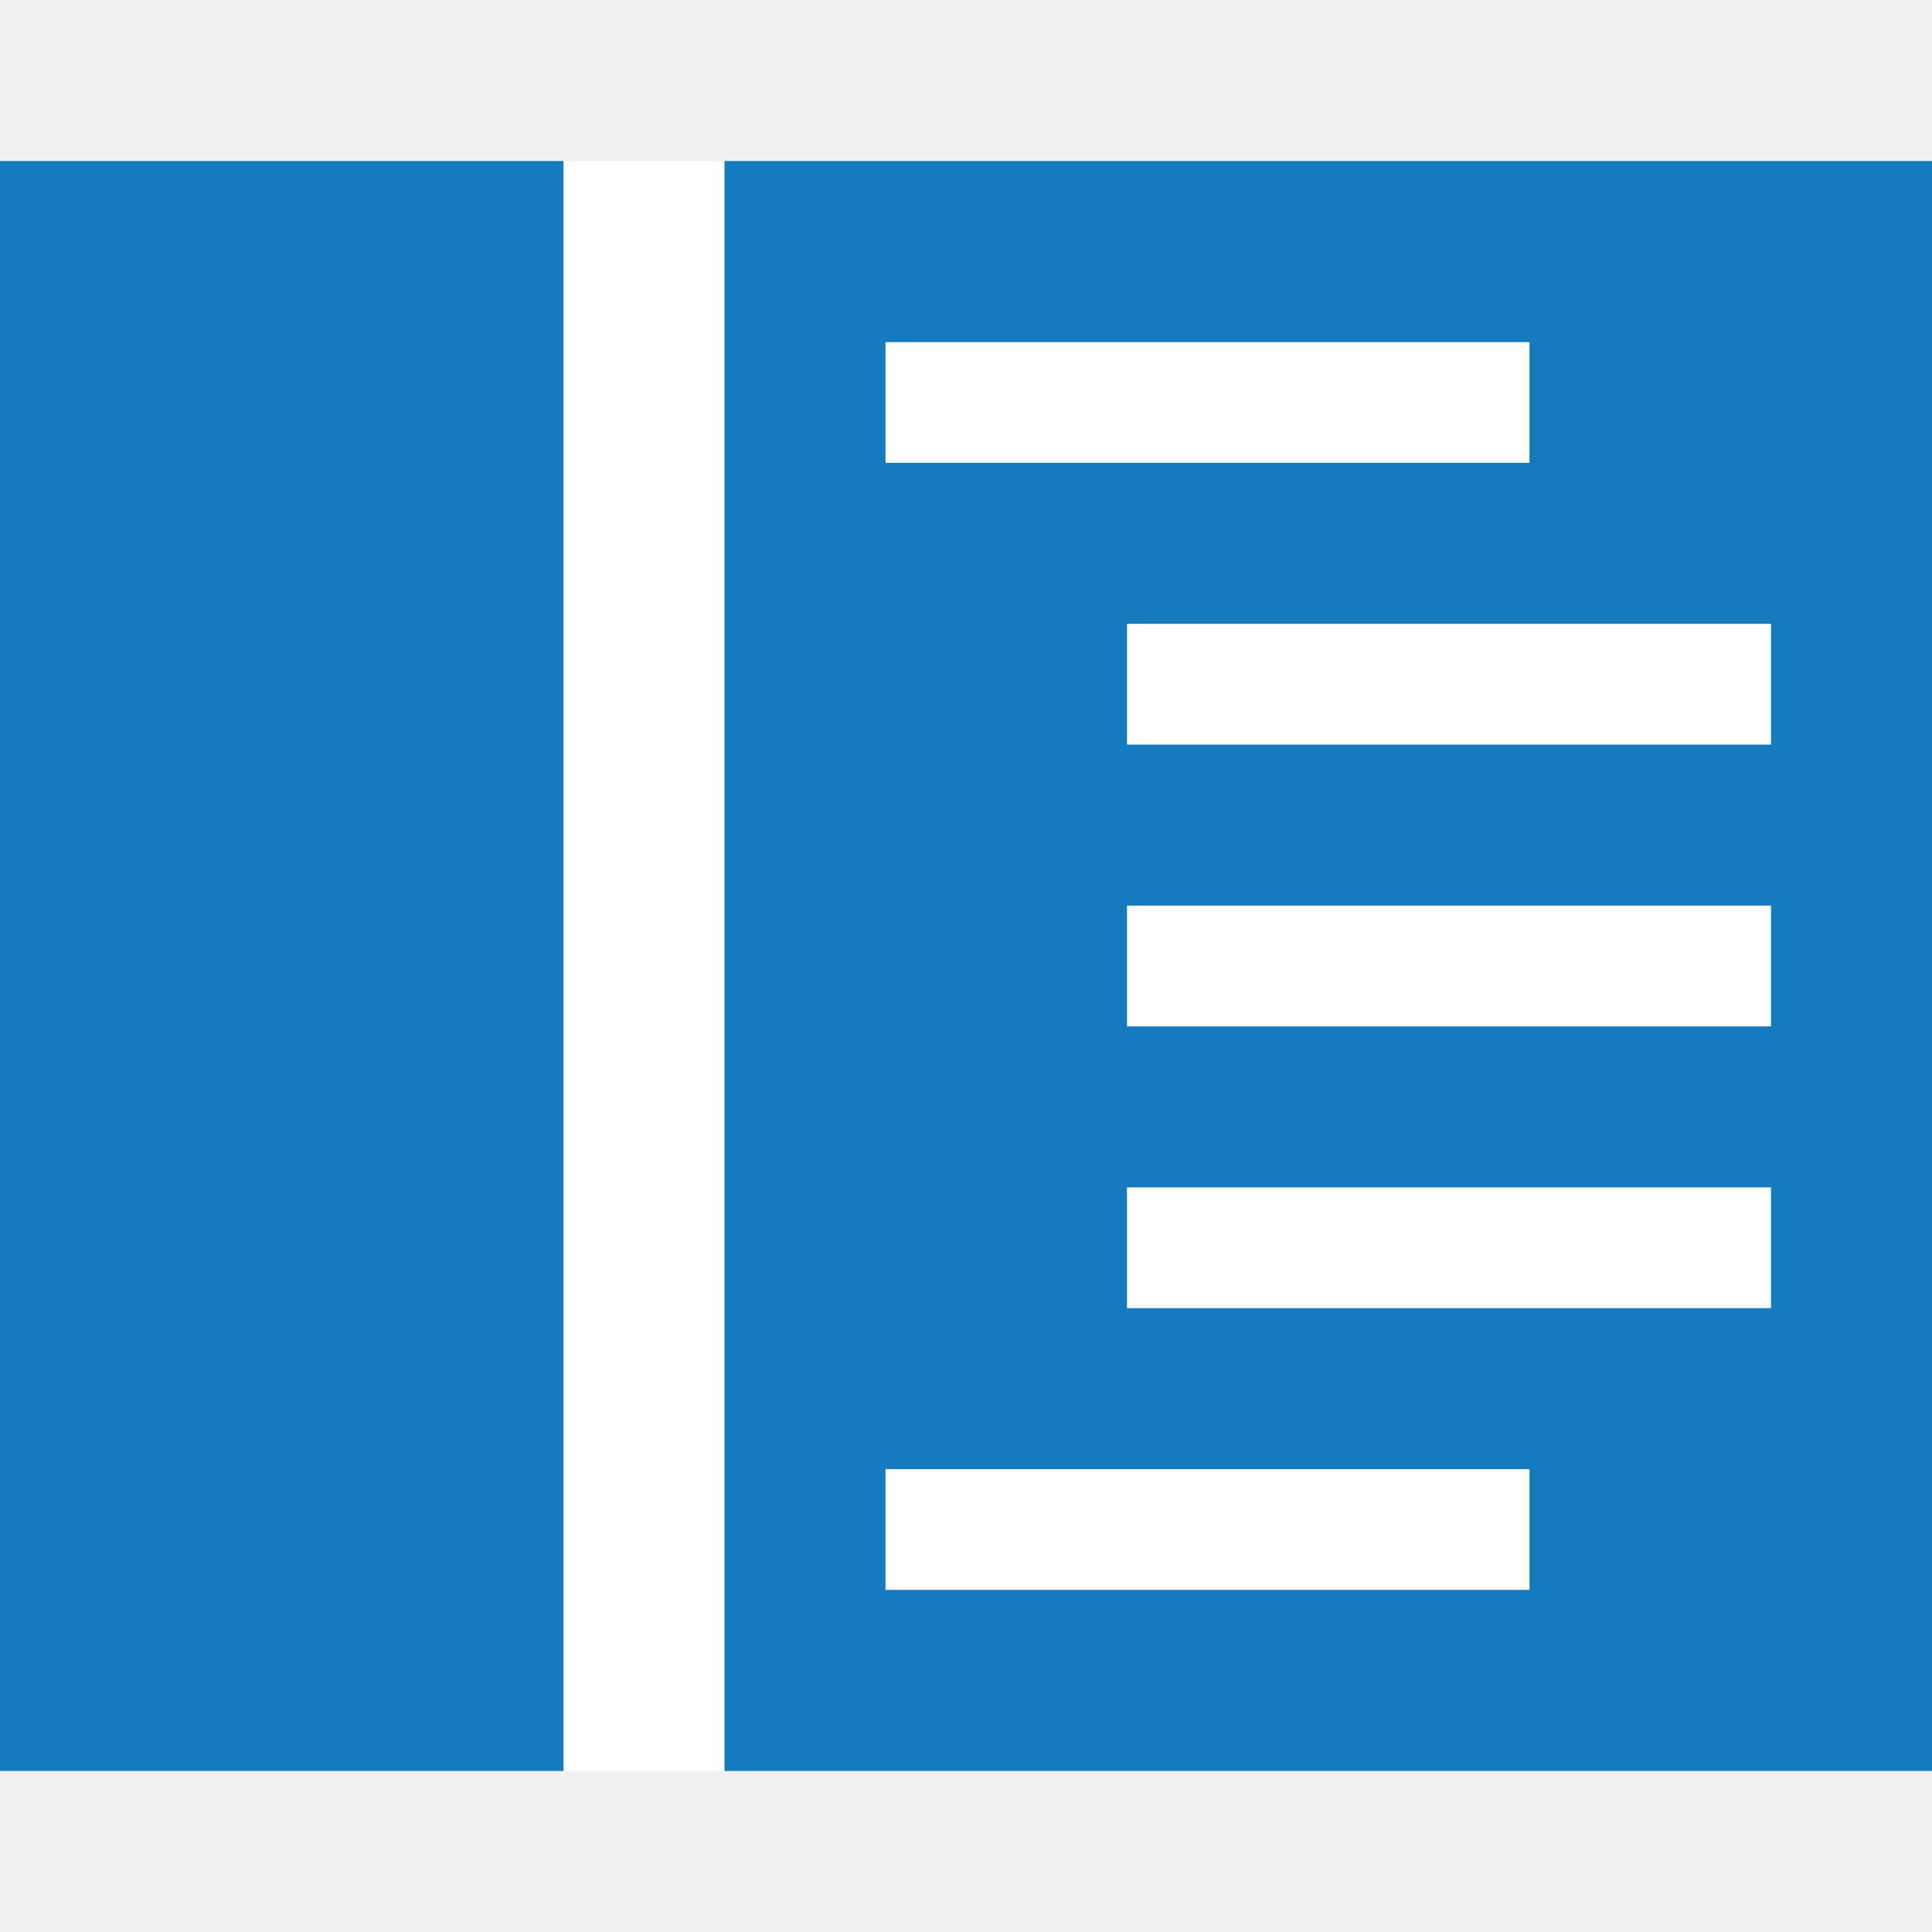
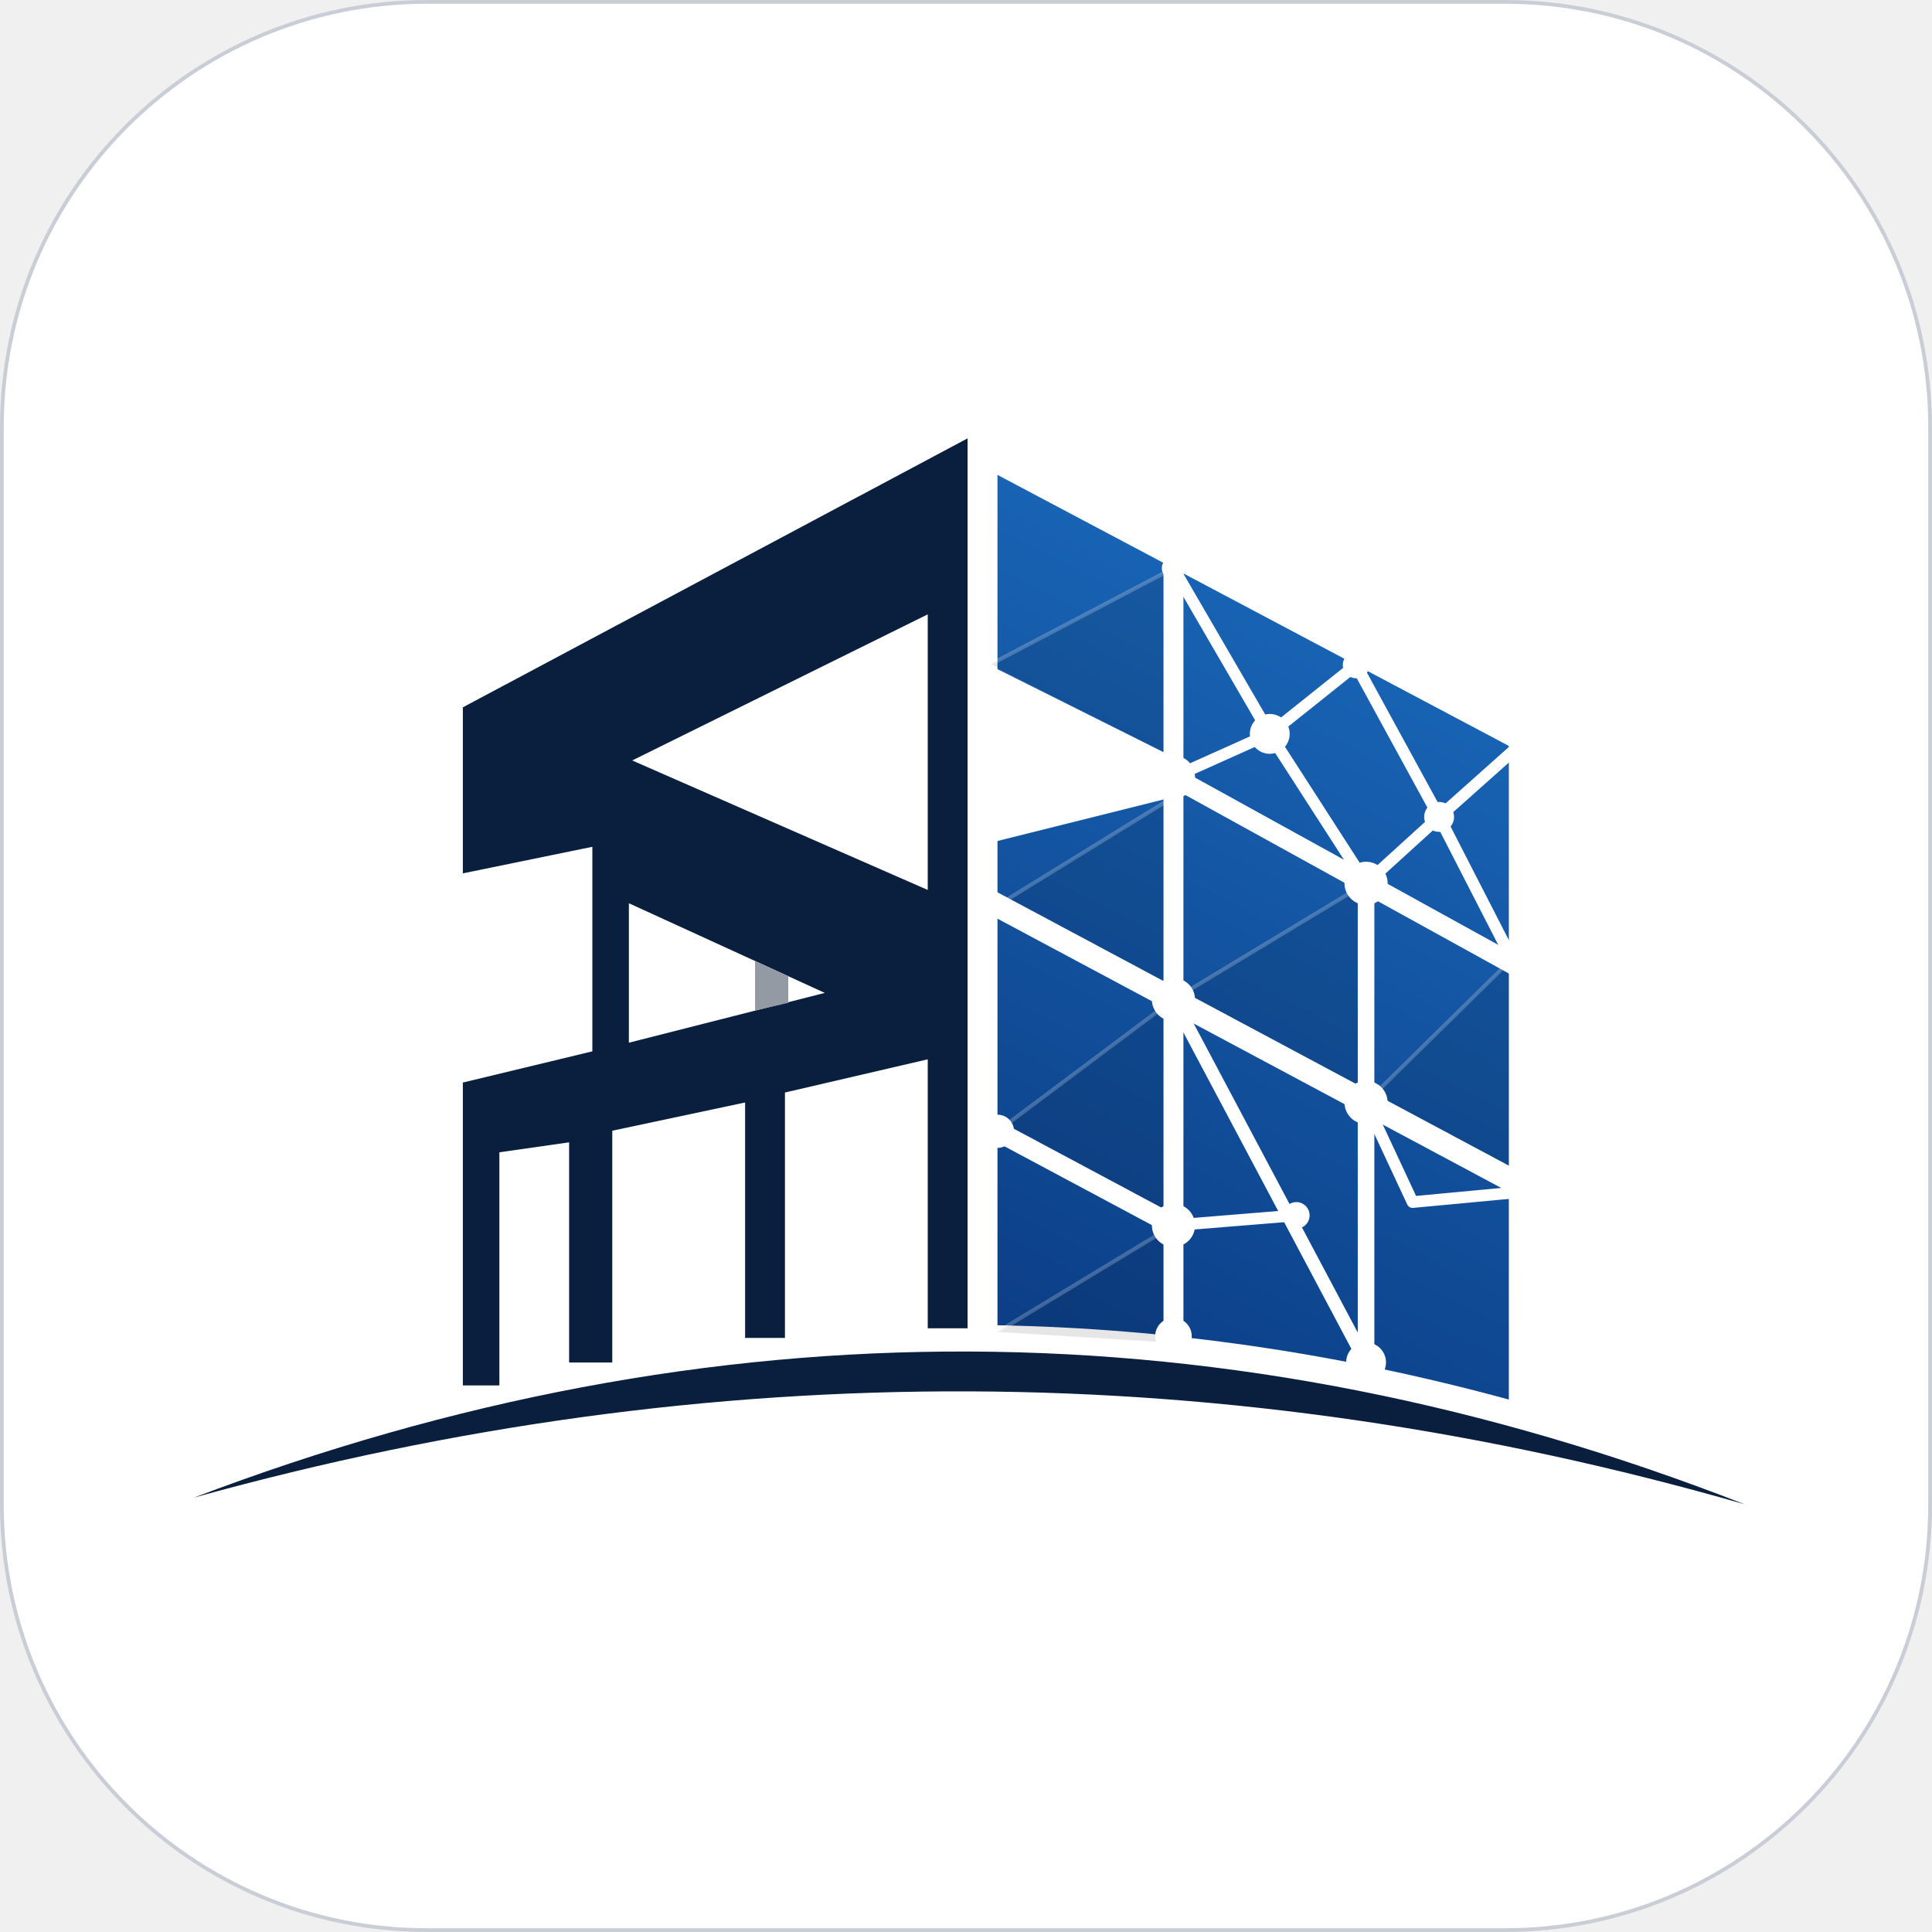
- <svg xmlns="http://www.w3.org/2000/svg" id="Layer_1" viewBox="0 0 1024 1024">
-   <style>.st0{fill:#f6f6f6;fill-opacity:0}.st1{fill:#fff}.st2{fill:#167abf}</style>
-   <path class="st0" d="M1024 1024H0V0h1024v1024z" />
-   <path class="st1" d="M1024 85.333v853.333H0V85.333h1024z" />
-   <path class="st2" d="M0 85.333h298.667v853.333H0V85.333zm1024 0v853.333H384V85.333h640zm-554.667 160h341.333v-64H469.333v64zm341.334 533.334H469.333v64h341.333l.001-64zm128-149.334H597.333v64h341.333l.001-64zm0-149.333H597.333v64h341.333l.001-64zm0-149.333H597.333v64h341.333l.001-64z" />
+ <svg xmlns="http://www.w3.org/2000/svg" viewBox="0 0 512 512" width="512" height="512">
+   <rect x="0.5" y="0.5" width="511" height="511" rx="112.64" fill="#FFFFFF" stroke="#C9CED6" stroke-width="1" />
+   <g transform="translate(-4.06 -168.07) scale(0.88)">
+     <defs>
+       <mask id="sa-cut" maskUnits="userSpaceOnUse" x="290" y="315" width="185" height="305">
+         <rect x="290" y="315" width="185" height="305" fill="#FFFFFF" />
+         <path d="M358,359.09 L358,596.36" fill="none" stroke="#000000" stroke-width="6" stroke-linecap="round" stroke-linejoin="round" />
+         <path d="M416,457 L416,605.26" fill="none" stroke="#000000" stroke-width="5" stroke-linecap="round" stroke-linejoin="round" />
+         <path d="M358,425 L416,457 L462,482.38" fill="none" stroke="#000000" stroke-width="6" stroke-linecap="round" stroke-linejoin="round" />
+         <path d="M302,462.07 L358,492 L416,523 L462,547.59" fill="none" stroke="#000000" stroke-width="7" stroke-linecap="round" stroke-linejoin="round" />
+         <path d="M302,530.07 L358,560" fill="none" stroke="#000000" stroke-width="6" stroke-linecap="round" stroke-linejoin="round" />
+         <path d="M358,492 L416,601.26" fill="none" stroke="#000000" stroke-width="4" stroke-linecap="round" stroke-linejoin="round" />
+         <path d="M358,560 L395,557" fill="none" stroke="#000000" stroke-width="3.5" stroke-linecap="round" stroke-linejoin="round" />
+         <path d="M416,523 L430,553 L462,550" fill="none" stroke="#000000" stroke-width="3.5" stroke-linecap="round" stroke-linejoin="round" />
+         <path d="M358,362.09 L387,412 L358,425" fill="none" stroke="#000000" stroke-width="3.5" stroke-linecap="round" stroke-linejoin="round" />
+         <path d="M387,412 L413,391.24 L438,437 L416,457 L387,412" fill="none" stroke="#000000" stroke-width="3.5" stroke-linecap="round" stroke-linejoin="round" />
+         <path d="M462,415.62 L438,437 L461,481.83" fill="none" stroke="#000000" stroke-width="3.5" stroke-linecap="round" stroke-linejoin="round" />
+         <path d="M302,391 L358,419 L358,431 L302,445 Z" fill="#000000" />
+         <circle cx="358" cy="425" r="6.5" fill="#000000" />
+         <circle cx="358" cy="492" r="6.5" fill="#000000" />
+         <circle cx="358" cy="560" r="6.5" fill="#000000" />
+         <circle cx="358" cy="593.36" r="5.5" fill="#000000" />
+         <circle cx="416" cy="457" r="6.5" fill="#000000" />
+         <circle cx="416" cy="523" r="6.5" fill="#000000" />
+         <circle cx="416" cy="601.26" r="6" fill="#000000" />
+         <circle cx="387" cy="412" r="6" fill="#000000" />
+         <circle cx="438" cy="437" r="4.5" fill="#000000" />
+         <circle cx="413" cy="391.24" r="4" fill="#000000" />
+         <circle cx="358" cy="362.09" r="3.5" fill="#000000" />
+         <circle cx="305" cy="531.67" r="5" fill="#000000" />
+         <circle cx="395" cy="557" r="4" fill="#000000" />
+       </mask>
+       <linearGradient id="sa-facade" gradientUnits="userSpaceOnUse" x1="459" y1="334" x2="318" y2="612">
+         <stop offset="0" stop-color="#1C6EC1" />
+         <stop offset="1" stop-color="#0B3C84" />
+       </linearGradient>
+     </defs>
+     <path d="M144,404 L296,323 L296,591 L284,591 L284,510 L241,520 L241,593.9 L229,593.9 L229,523 L189,531.5 L189,601.3 L176,601.3 L176,535 L155,538 L155,608.2 L144,608.2 L144,517 L183,507.6 L183,446 L144,454 Z M195,420 L284,376 L284,459 Z M194,463 L253,490 L194,505 Z" fill-rule="evenodd" fill="#0A1F3D" />
+     <path d="M232,480.4 L242,485 L242,493 L232,495.3 Z" fill="#939AA3" />
+     <path d="M63,642 Q297,553 530,644 Q297,577 63,642 Z" fill="#0A1F3D" />
+     <g mask="url(#sa-cut)">
+       <path d="M305,334 L459,415.62 L459,612.46 Q382.05,591.47 305,590.09 Z" fill="url(#sa-facade)" />
+       <path d="M303,391 L358,362.09 L358,419 Z" fill="#000000" opacity="0.1" />
+       <path d="M305,463.67 L358,431 L358,492 Z" fill="#000000" opacity="0.1" />
+       <path d="M305,531.67 L358,492 L358,560 Z" fill="#000000" opacity="0.1" />
+       <path d="M305,592.09 L358,560 L358,595.36 Z" fill="#000000" opacity="0.1" />
+       <path d="M358,492 L416,457 L416,523 Z" fill="#000000" opacity="0.1" />
+       <path d="M416,523 L459,480.72 L459,545.98 Z" fill="#000000" opacity="0.1" />
+       <path d="M303,391 L358,362.09" fill="none" stroke="#FFFFFF" stroke-width="1.2" opacity="0.22" />
+       <path d="M305,463.67 L358,431" fill="none" stroke="#FFFFFF" stroke-width="1.2" opacity="0.22" />
+       <path d="M305,531.67 L358,492" fill="none" stroke="#FFFFFF" stroke-width="1.2" opacity="0.22" />
+       <path d="M305,592.09 L358,560" fill="none" stroke="#FFFFFF" stroke-width="1.2" opacity="0.22" />
+       <path d="M358,492 L416,457" fill="none" stroke="#FFFFFF" stroke-width="1.2" opacity="0.22" />
+       <path d="M416,523 L459,480.72" fill="none" stroke="#FFFFFF" stroke-width="1.2" opacity="0.22" />
+     </g>
+   </g>
</svg>
